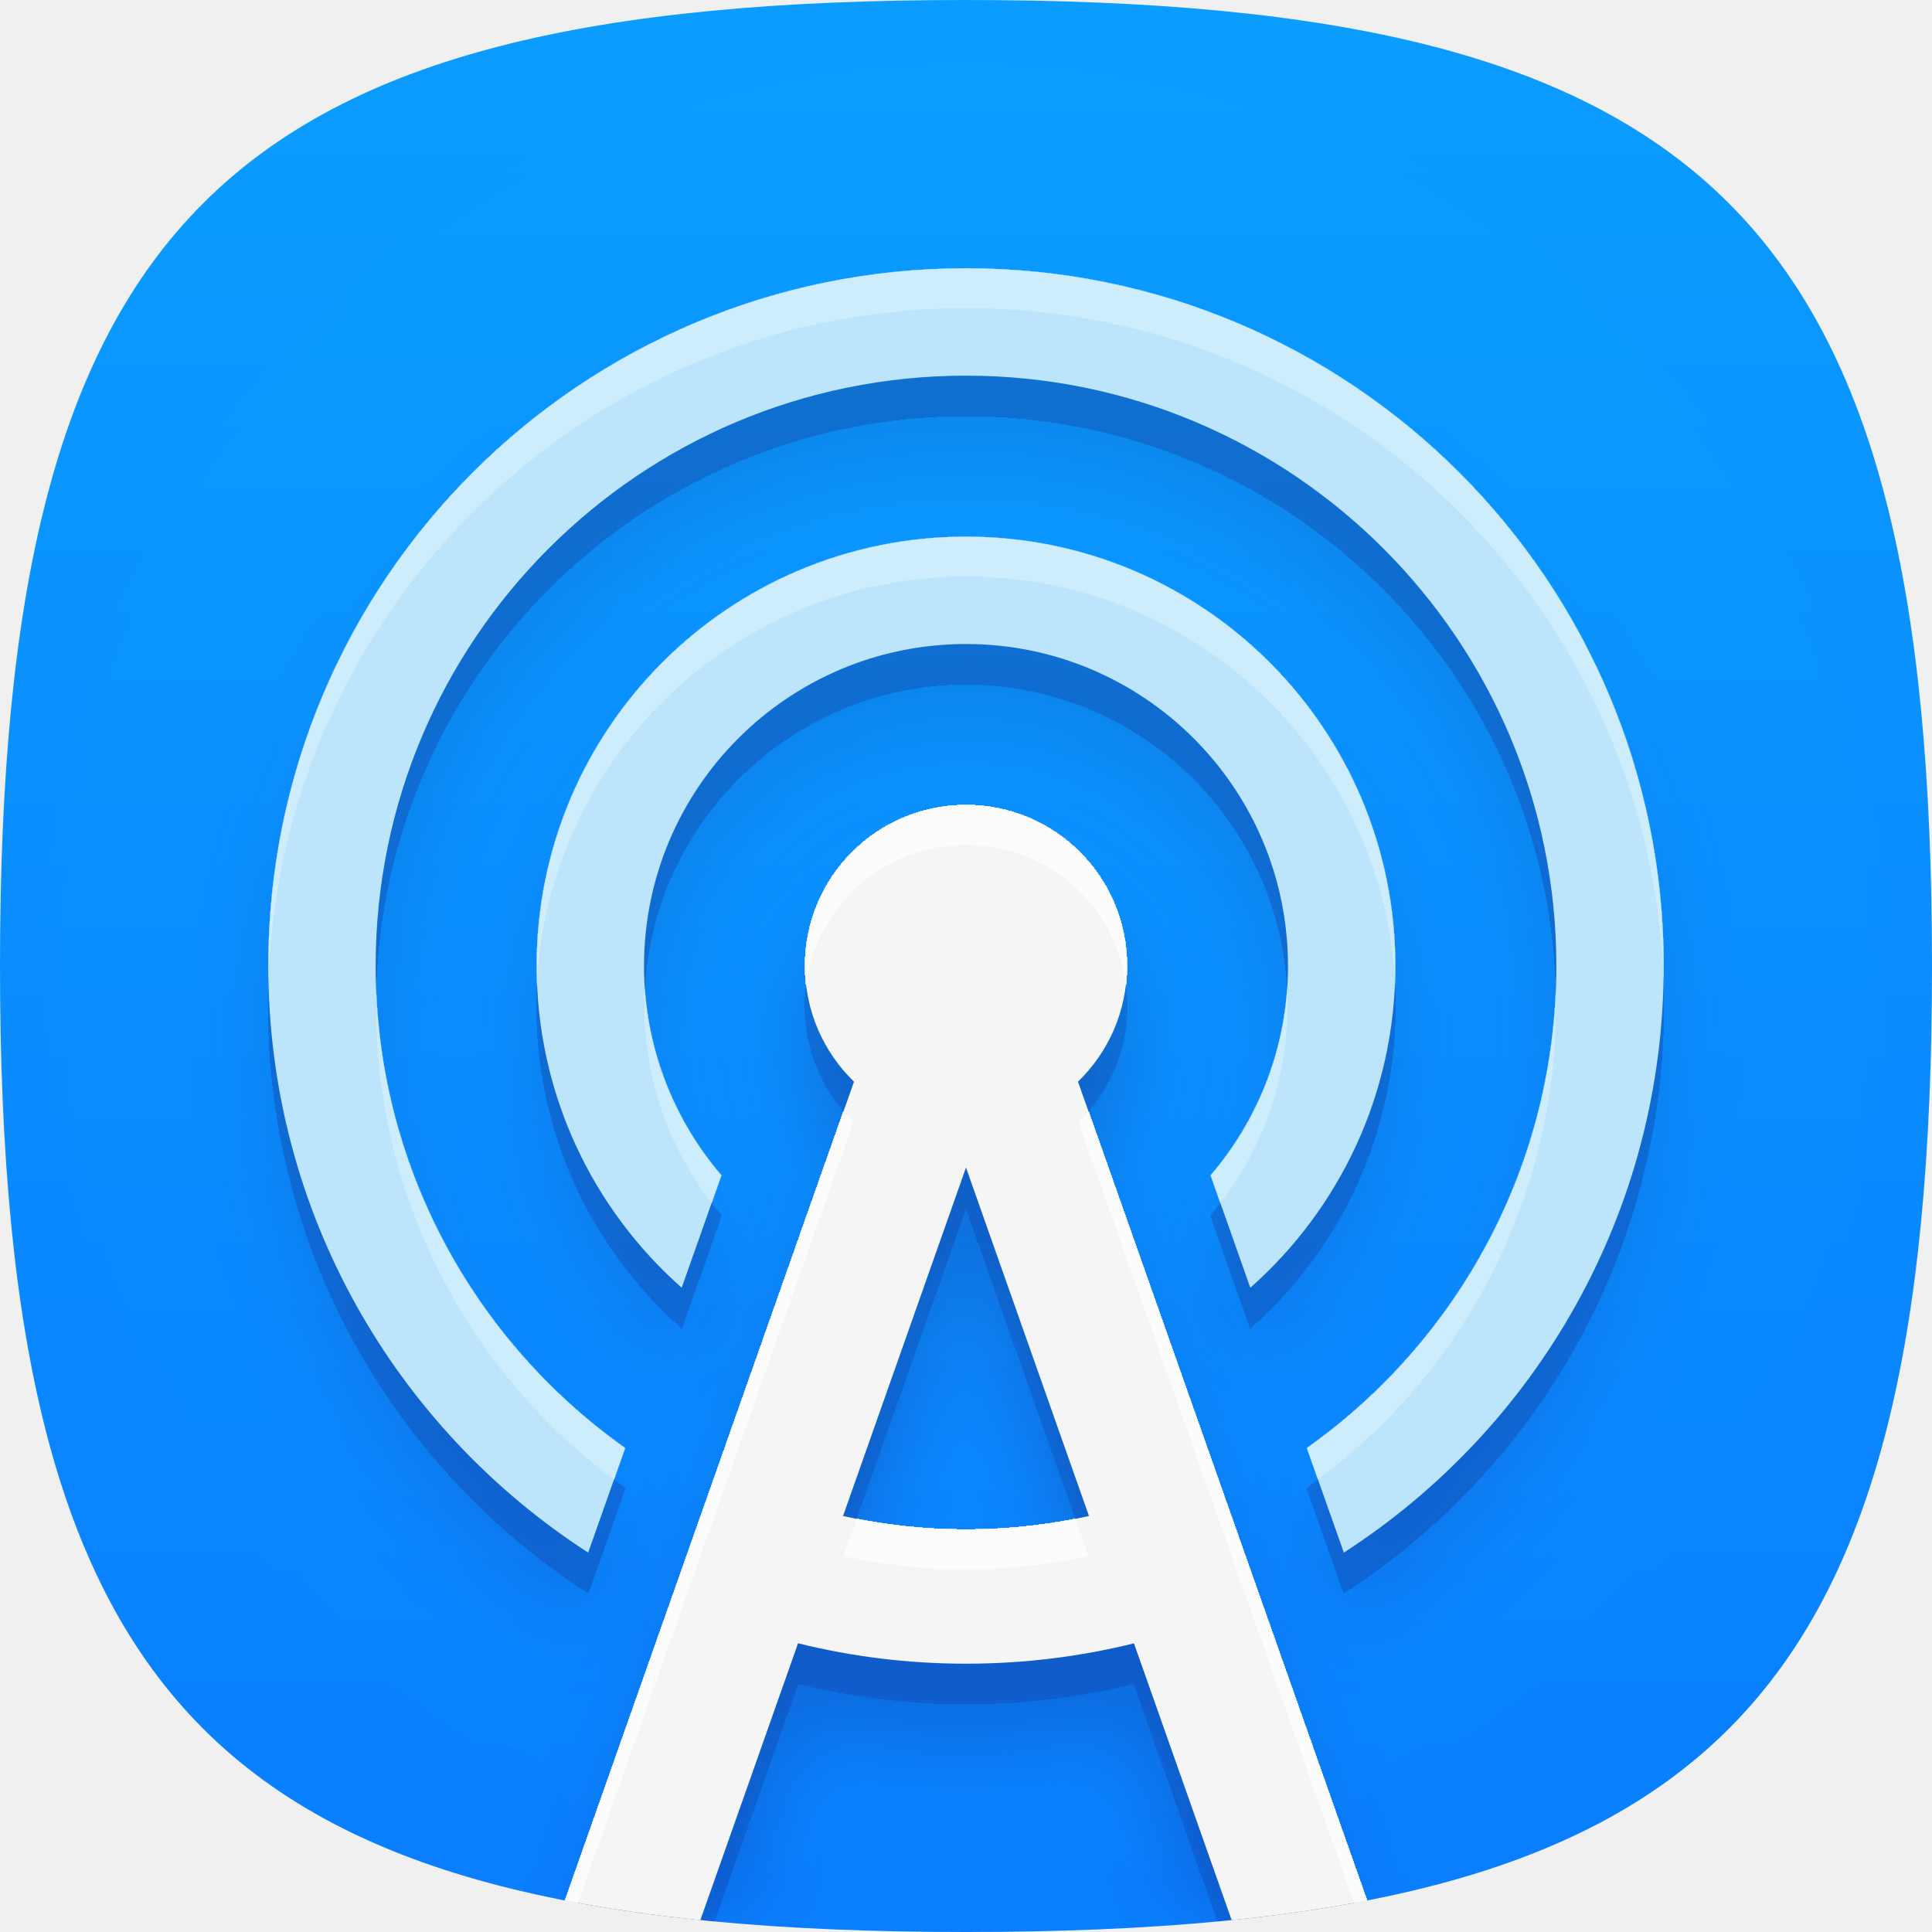
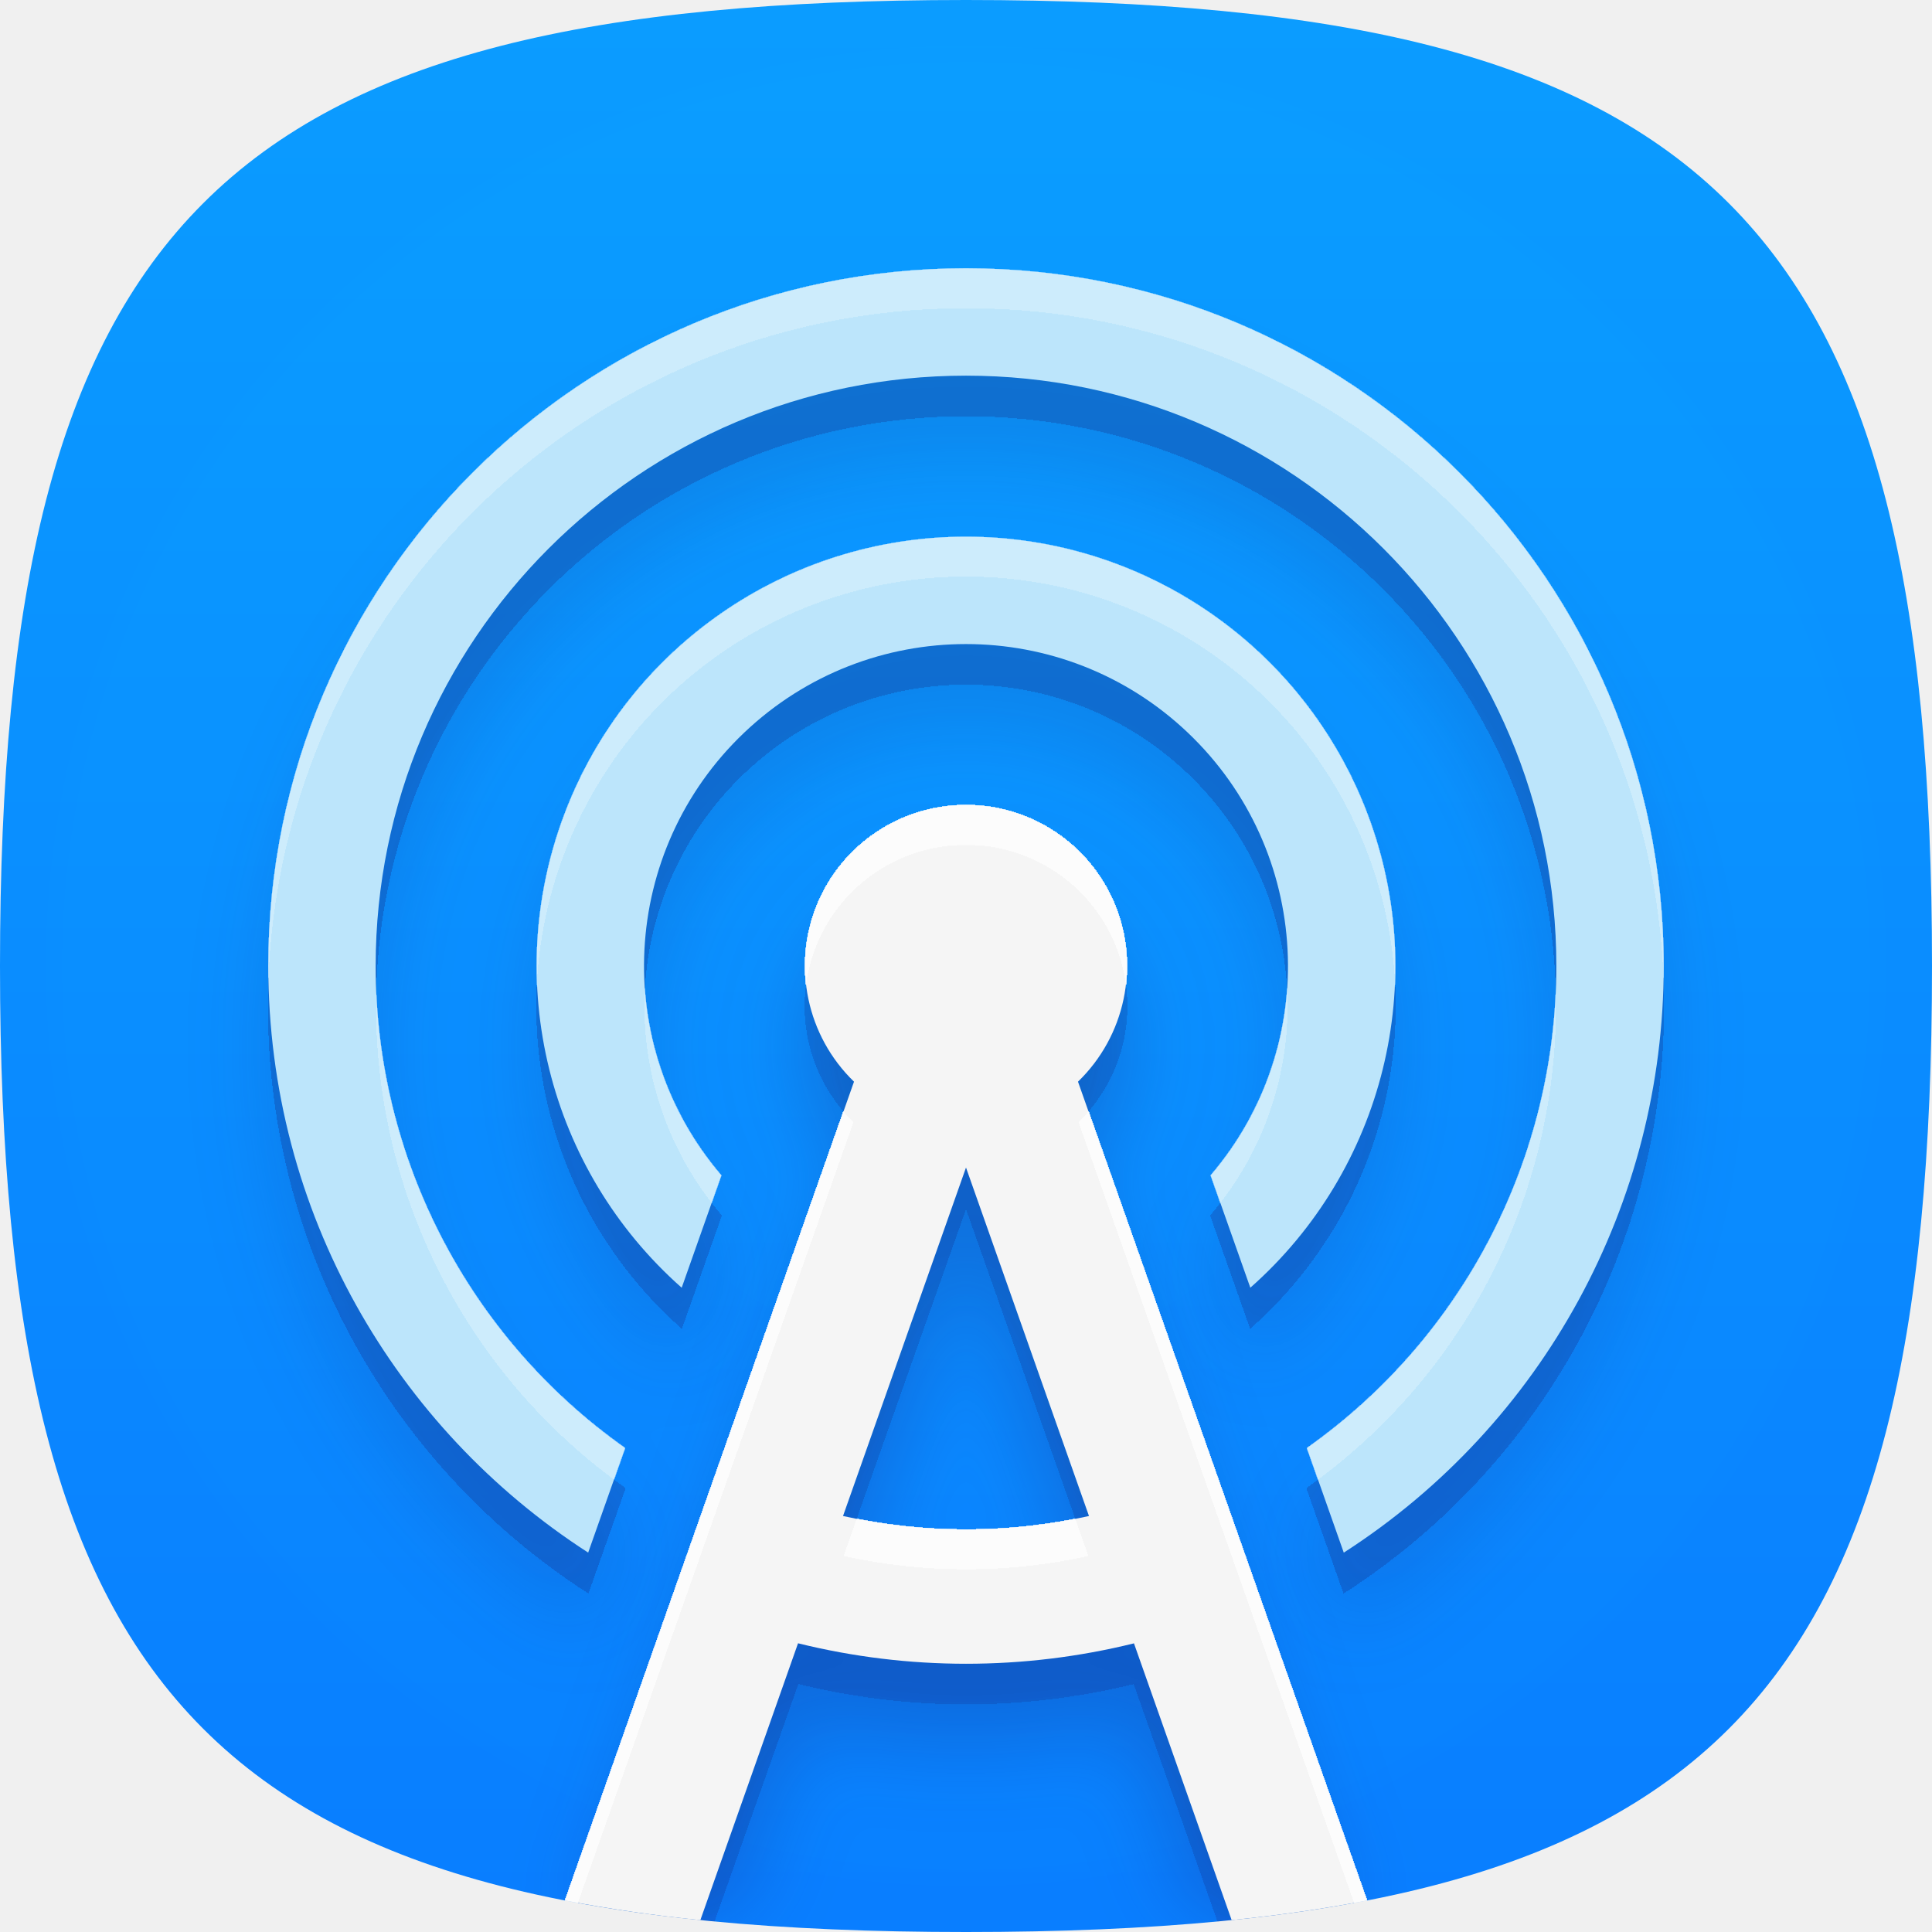
- <svg xmlns="http://www.w3.org/2000/svg" width="32" height="32" viewBox="0 0 32 32" fill="none">
-   <g clip-path="url(#clip0_29_73)">
-     <mask id="mask0_29_73" style="mask-type:alpha" maskUnits="userSpaceOnUse" x="0" y="0" width="32" height="32">
-       <path d="M3.366 28.634C0.911 26.178 0 22.178 0 16C0 9.822 0.911 5.822 3.366 3.366C5.822 0.911 9.822 0 16 0C22.178 0 26.178 0.911 28.634 3.366C31.089 5.822 32 9.822 32 16C32 22.178 31.089 26.178 28.634 28.634C26.178 31.089 22.178 32 16 32C9.822 32 5.822 31.089 3.366 28.634Z" fill="url(#paint0_linear_29_73)" />
+ <svg xmlns="http://www.w3.org/2000/svg" width="32" height="32" fill="none" viewBox="0 0 32 32">
+   <g clip-path="url(#a)">
+     <mask id="c" width="32" height="32" x="0" y="0" maskUnits="userSpaceOnUse" style="mask-type:alpha">
+       <path fill="url(#b)" d="M3.366 28.634C.911 26.178 0 22.178 0 16S.91 5.822 3.366 3.366C5.822.911 9.822 0 16 0s10.178.91 12.634 3.366C31.089 5.822 32 9.822 32 16s-.91 10.178-3.366 12.634C26.178 31.089 22.178 32 16 32s-10.178-.91-12.634-3.366Z" />
    </mask>
-     <g mask="url(#mask0_29_73)">
-       <g clip-path="url(#clip1_29_73)">
-         <rect x="-8" y="-8" width="48" height="48" fill="url(#paint1_linear_29_73)" />
-         <g style="mix-blend-mode:hard-light" opacity="0.1">
-           <rect x="-8" y="-8" width="48" height="48" fill="url(#paint2_radial_29_73)" />
-         </g>
+     <g mask="url(#c)">
+       <g clip-path="url(#d)">
+         <path fill="url(#e)" d="M-8-8h48v48H-8z" />
+         <path fill="url(#f)" d="M-8-8h48v48H-8z" opacity=".1" style="mix-blend-mode:hard-light" />
      </g>
-       <g filter="url(#filter0_ddi_29_73)">
-         <path d="M22.258 25.716C25.445 23.659 27.556 20.076 27.556 16C27.556 9.618 22.382 4.444 16 4.444C9.618 4.444 4.444 9.618 4.444 16C4.444 20.076 6.555 23.659 9.742 25.716L10.354 23.984C7.854 22.213 6.222 19.297 6.222 16C6.222 10.6 10.6 6.222 16 6.222C21.4 6.222 25.778 10.6 25.778 16C25.778 19.297 24.146 22.213 21.646 23.984L22.258 25.716Z" fill="#BCE5FB" />
-         <path d="M20.709 21.329C22.182 20.026 23.111 18.121 23.111 16C23.111 12.073 19.927 8.889 16 8.889C12.073 8.889 8.889 12.073 8.889 16C8.889 18.121 9.818 20.026 11.291 21.329L11.948 19.468C11.149 18.535 10.667 17.324 10.667 16C10.667 13.055 13.055 10.667 16 10.667C18.945 10.667 21.333 13.055 21.333 16C21.333 17.324 20.851 18.535 20.052 19.468L20.709 21.329Z" fill="#BCE5FB" />
+       <g filter="url(#g)">
+         <path fill="#BCE5FB" d="M22.258 25.716A11.546 11.546 0 0 0 27.556 16c0-6.382-5.174-11.556-11.556-11.556C9.618 4.444 4.444 9.618 4.444 16c0 4.076 2.11 7.66 5.298 9.716l.612-1.732A9.766 9.766 0 0 1 6.222 16c0-5.4 4.378-9.778 9.778-9.778S25.778 10.6 25.778 16a9.766 9.766 0 0 1-4.132 7.984l.611 1.732Z" />
+         <path fill="#BCE5FB" d="M20.709 21.329a7.111 7.111 0 1 0-9.418 0l.657-1.861a5.333 5.333 0 1 1 8.104 0l.657 1.86Z" />
      </g>
-       <g filter="url(#filter1_ddi_29_73)">
-         <path fill-rule="evenodd" clip-rule="evenodd" d="M11.6 31.803C10.804 31.722 10.058 31.614 9.358 31.478L14.145 17.916C13.645 17.431 13.333 16.752 13.333 16C13.333 14.527 14.527 13.333 16 13.333C17.473 13.333 18.667 14.527 18.667 16C18.667 16.752 18.355 17.431 17.855 17.916L22.642 31.478C21.942 31.614 21.195 31.722 20.4 31.803L18.782 27.219C17.891 27.439 16.959 27.556 16 27.556C15.041 27.556 14.109 27.439 13.218 27.218L11.6 31.803ZM16 25.333C15.3 25.333 14.618 25.256 13.963 25.11L16 19.338L18.037 25.11C17.382 25.256 16.7 25.333 16 25.333Z" fill="#F5F5F5" />
+       <g filter="url(#h)">
+         <path fill="#F5F5F5" fill-rule="evenodd" d="M11.6 31.803a25.028 25.028 0 0 1-2.242-.325l4.787-13.562a2.667 2.667 0 1 1 3.71 0l4.787 13.562c-.7.136-1.447.244-2.242.325l-1.618-4.584a11.594 11.594 0 0 1-5.564-.001L11.6 31.803Zm4.4-6.47c-.7 0-1.382-.077-2.037-.223L16 19.338l2.037 5.772a9.365 9.365 0 0 1-2.037.223Z" clip-rule="evenodd" />
      </g>
    </g>
  </g>
  <defs>
-     <filter id="filter0_ddi_29_73" x="3.111" y="4.444" width="25.778" height="23.939" filterUnits="userSpaceOnUse" color-interpolation-filters="sRGB">
-       <feFlood flood-opacity="0" result="BackgroundImageFix" />
-       <feColorMatrix in="SourceAlpha" type="matrix" values="0 0 0 0 0 0 0 0 0 0 0 0 0 0 0 0 0 0 127 0" result="hardAlpha" />
-       <feOffset dy="1.333" />
-       <feGaussianBlur stdDeviation="0.667" />
-       <feColorMatrix type="matrix" values="0 0 0 0 0.102 0 0 0 0 0.137 0 0 0 0 0.494 0 0 0 0.15 0" />
-       <feBlend mode="multiply" in2="BackgroundImageFix" result="effect1_dropShadow_29_73" />
-       <feColorMatrix in="SourceAlpha" type="matrix" values="0 0 0 0 0 0 0 0 0 0 0 0 0 0 0 0 0 0 127 0" result="hardAlpha" />
-       <feOffset dy="0.667" />
-       <feColorMatrix type="matrix" values="0 0 0 0 0.102 0 0 0 0 0.137 0 0 0 0 0.494 0 0 0 0.25 0" />
-       <feBlend mode="multiply" in2="effect1_dropShadow_29_73" result="effect2_dropShadow_29_73" />
-       <feBlend mode="normal" in="SourceGraphic" in2="effect2_dropShadow_29_73" result="shape" />
-       <feColorMatrix in="SourceAlpha" type="matrix" values="0 0 0 0 0 0 0 0 0 0 0 0 0 0 0 0 0 0 127 0" result="hardAlpha" />
-       <feOffset dy="0.667" />
-       <feComposite in2="hardAlpha" operator="arithmetic" k2="-1" k3="1" />
-       <feColorMatrix type="matrix" values="0 0 0 0 1 0 0 0 0 1 0 0 0 0 1 0 0 0 0.25 0" />
-       <feBlend mode="normal" in2="shape" result="effect3_innerShadow_29_73" />
-     </filter>
-     <filter id="filter1_ddi_29_73" x="8.025" y="13.333" width="15.95" height="21.136" filterUnits="userSpaceOnUse" color-interpolation-filters="sRGB">
-       <feFlood flood-opacity="0" result="BackgroundImageFix" />
-       <feColorMatrix in="SourceAlpha" type="matrix" values="0 0 0 0 0 0 0 0 0 0 0 0 0 0 0 0 0 0 127 0" result="hardAlpha" />
-       <feOffset dy="1.333" />
-       <feGaussianBlur stdDeviation="0.667" />
-       <feColorMatrix type="matrix" values="0 0 0 0 0.102 0 0 0 0 0.137 0 0 0 0 0.494 0 0 0 0.25 0" />
-       <feBlend mode="multiply" in2="BackgroundImageFix" result="effect1_dropShadow_29_73" />
-       <feColorMatrix in="SourceAlpha" type="matrix" values="0 0 0 0 0 0 0 0 0 0 0 0 0 0 0 0 0 0 127 0" result="hardAlpha" />
-       <feOffset dy="0.667" />
-       <feColorMatrix type="matrix" values="0 0 0 0 0.102 0 0 0 0 0.137 0 0 0 0 0.494 0 0 0 0.2 0" />
-       <feBlend mode="multiply" in2="effect1_dropShadow_29_73" result="effect2_dropShadow_29_73" />
-       <feBlend mode="normal" in="SourceGraphic" in2="effect2_dropShadow_29_73" result="shape" />
-       <feColorMatrix in="SourceAlpha" type="matrix" values="0 0 0 0 0 0 0 0 0 0 0 0 0 0 0 0 0 0 127 0" result="hardAlpha" />
-       <feOffset dy="0.667" />
-       <feComposite in2="hardAlpha" operator="arithmetic" k2="-1" k3="1" />
-       <feColorMatrix type="matrix" values="0 0 0 0 1 0 0 0 0 1 0 0 0 0 1 0 0 0 0.7 0" />
-       <feBlend mode="normal" in2="shape" result="effect3_innerShadow_29_73" />
-     </filter>
-     <linearGradient id="paint0_linear_29_73" x1="16" y1="-0.741" x2="16" y2="30.518" gradientUnits="userSpaceOnUse">
+     <linearGradient id="b" x1="16" x2="16" y1="-.741" y2="30.518" gradientUnits="userSpaceOnUse">
      <stop stop-color="#0BA7FF" />
      <stop offset="1" stop-color="#097AFF" />
    </linearGradient>
-     <linearGradient id="paint1_linear_29_73" x1="16" y1="-9.111" x2="16" y2="37.778" gradientUnits="userSpaceOnUse">
+     <linearGradient id="e" x1="16" x2="16" y1="-9.111" y2="37.778" gradientUnits="userSpaceOnUse">
      <stop stop-color="#0BA7FF" />
      <stop offset="1" stop-color="#097AFF" />
    </linearGradient>
-     <radialGradient id="paint2_radial_29_73" cx="0" cy="0" r="1" gradientUnits="userSpaceOnUse" gradientTransform="translate(16 16) rotate(90) scale(21.7778)">
+     <clipPath id="a">
+       <path fill="#fff" d="M0 0h32v32H0z" />
+     </clipPath>
+     <clipPath id="d">
+       <path fill="#fff" d="M-8-8h48v48H-8z" />
+     </clipPath>
+     <filter id="g" width="25.778" height="23.939" x="3.111" y="4.444" color-interpolation-filters="sRGB" filterUnits="userSpaceOnUse">
+       <feFlood flood-opacity="0" result="BackgroundImageFix" />
+       <feColorMatrix in="SourceAlpha" result="hardAlpha" values="0 0 0 0 0 0 0 0 0 0 0 0 0 0 0 0 0 0 127 0" />
+       <feOffset dy="1.333" />
+       <feGaussianBlur stdDeviation=".667" />
+       <feColorMatrix values="0 0 0 0 0.102 0 0 0 0 0.137 0 0 0 0 0.494 0 0 0 0.15 0" />
+       <feBlend in2="BackgroundImageFix" mode="multiply" result="effect1_dropShadow_29_73" />
+       <feColorMatrix in="SourceAlpha" result="hardAlpha" values="0 0 0 0 0 0 0 0 0 0 0 0 0 0 0 0 0 0 127 0" />
+       <feOffset dy=".667" />
+       <feColorMatrix values="0 0 0 0 0.102 0 0 0 0 0.137 0 0 0 0 0.494 0 0 0 0.25 0" />
+       <feBlend in2="effect1_dropShadow_29_73" mode="multiply" result="effect2_dropShadow_29_73" />
+       <feBlend in="SourceGraphic" in2="effect2_dropShadow_29_73" result="shape" />
+       <feColorMatrix in="SourceAlpha" result="hardAlpha" values="0 0 0 0 0 0 0 0 0 0 0 0 0 0 0 0 0 0 127 0" />
+       <feOffset dy=".667" />
+       <feComposite in2="hardAlpha" k2="-1" k3="1" operator="arithmetic" />
+       <feColorMatrix values="0 0 0 0 1 0 0 0 0 1 0 0 0 0 1 0 0 0 0.25 0" />
+       <feBlend in2="shape" result="effect3_innerShadow_29_73" />
+     </filter>
+     <filter id="h" width="15.95" height="21.136" x="8.025" y="13.333" color-interpolation-filters="sRGB" filterUnits="userSpaceOnUse">
+       <feFlood flood-opacity="0" result="BackgroundImageFix" />
+       <feColorMatrix in="SourceAlpha" result="hardAlpha" values="0 0 0 0 0 0 0 0 0 0 0 0 0 0 0 0 0 0 127 0" />
+       <feOffset dy="1.333" />
+       <feGaussianBlur stdDeviation=".667" />
+       <feColorMatrix values="0 0 0 0 0.102 0 0 0 0 0.137 0 0 0 0 0.494 0 0 0 0.25 0" />
+       <feBlend in2="BackgroundImageFix" mode="multiply" result="effect1_dropShadow_29_73" />
+       <feColorMatrix in="SourceAlpha" result="hardAlpha" values="0 0 0 0 0 0 0 0 0 0 0 0 0 0 0 0 0 0 127 0" />
+       <feOffset dy=".667" />
+       <feColorMatrix values="0 0 0 0 0.102 0 0 0 0 0.137 0 0 0 0 0.494 0 0 0 0.2 0" />
+       <feBlend in2="effect1_dropShadow_29_73" mode="multiply" result="effect2_dropShadow_29_73" />
+       <feBlend in="SourceGraphic" in2="effect2_dropShadow_29_73" result="shape" />
+       <feColorMatrix in="SourceAlpha" result="hardAlpha" values="0 0 0 0 0 0 0 0 0 0 0 0 0 0 0 0 0 0 127 0" />
+       <feOffset dy=".667" />
+       <feComposite in2="hardAlpha" k2="-1" k3="1" operator="arithmetic" />
+       <feColorMatrix values="0 0 0 0 1 0 0 0 0 1 0 0 0 0 1 0 0 0 0.7 0" />
+       <feBlend in2="shape" result="effect3_innerShadow_29_73" />
+     </filter>
+     <radialGradient id="f" cx="0" cy="0" r="1" gradientTransform="rotate(90 0 16) scale(21.7778)" gradientUnits="userSpaceOnUse">
      <stop stop-color="#56CBFF" />
      <stop stop-color="#56CBFF" />
-       <stop offset="0" stop-color="#40C4FF" stop-opacity="0.2" />
-       <stop offset="1" stop-color="#0042F9" stop-opacity="0.4" />
+       <stop offset="0" stop-color="#40C4FF" stop-opacity=".2" />
+       <stop offset="1" stop-color="#0042F9" stop-opacity=".4" />
    </radialGradient>
-     <clipPath id="clip0_29_73">
-       <rect width="32" height="32" fill="white" />
-     </clipPath>
-     <clipPath id="clip1_29_73">
-       <rect width="48" height="48" fill="white" transform="translate(-8 -8)" />
-     </clipPath>
  </defs>
</svg>
